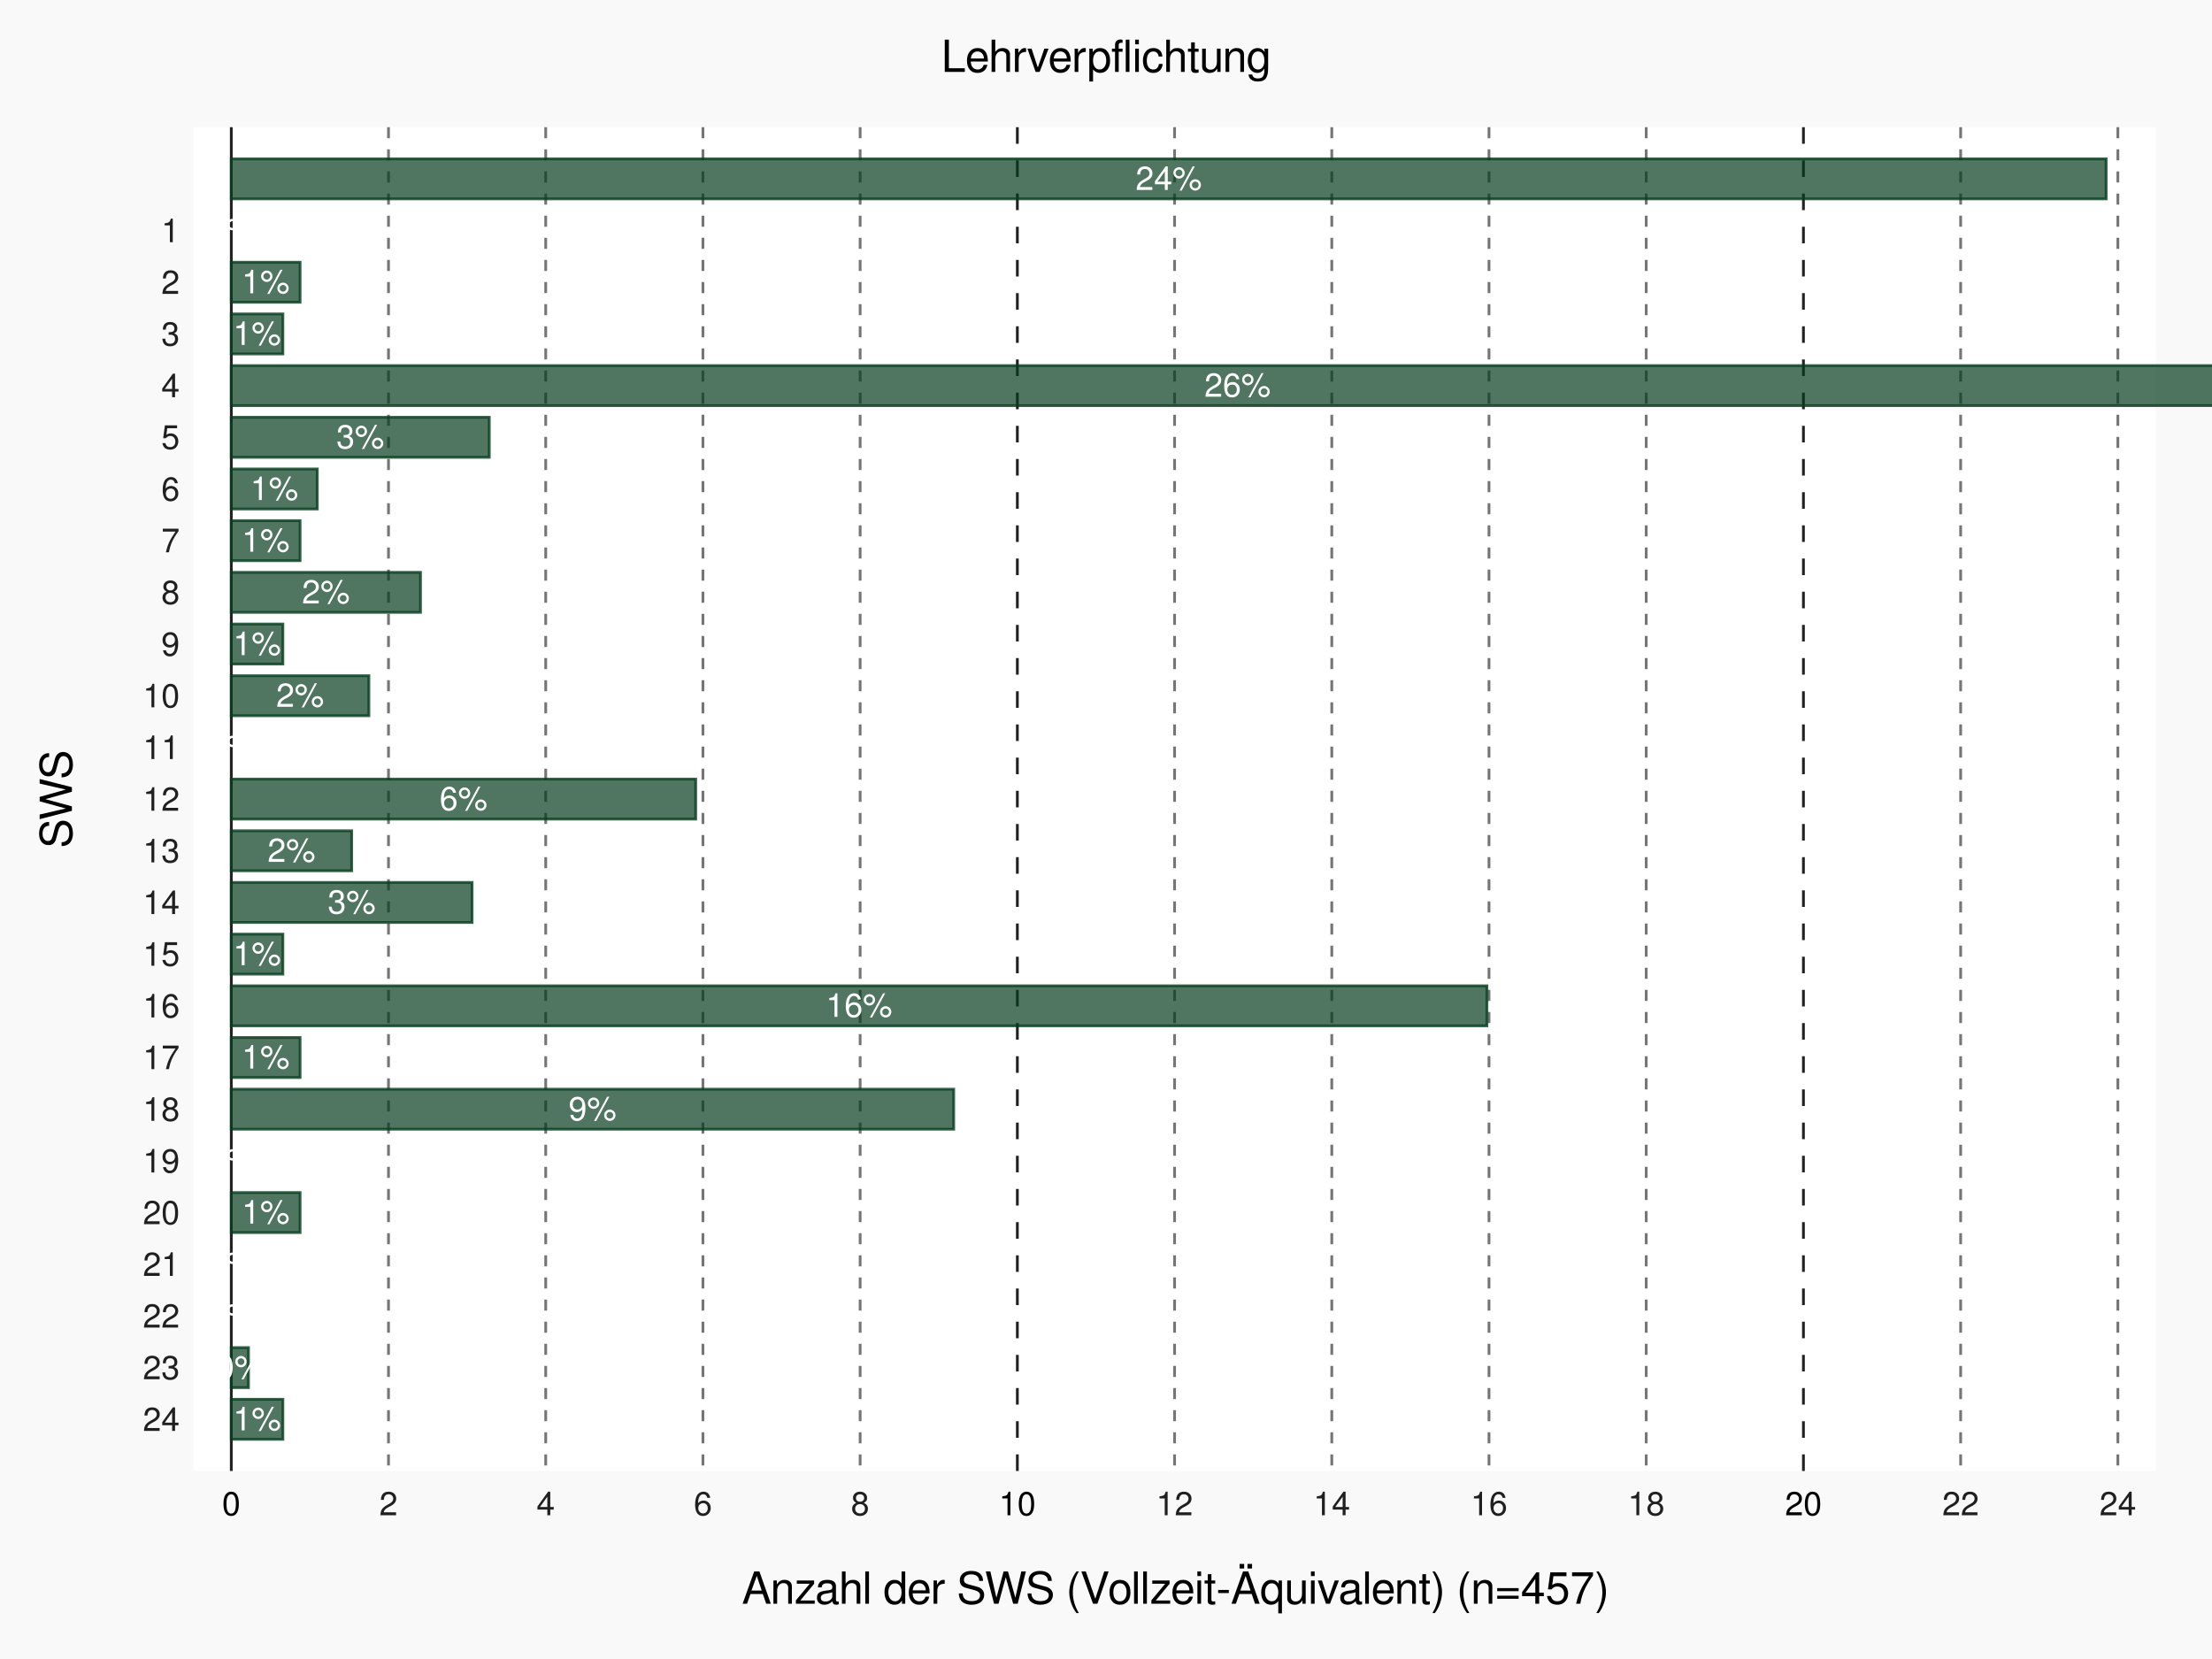
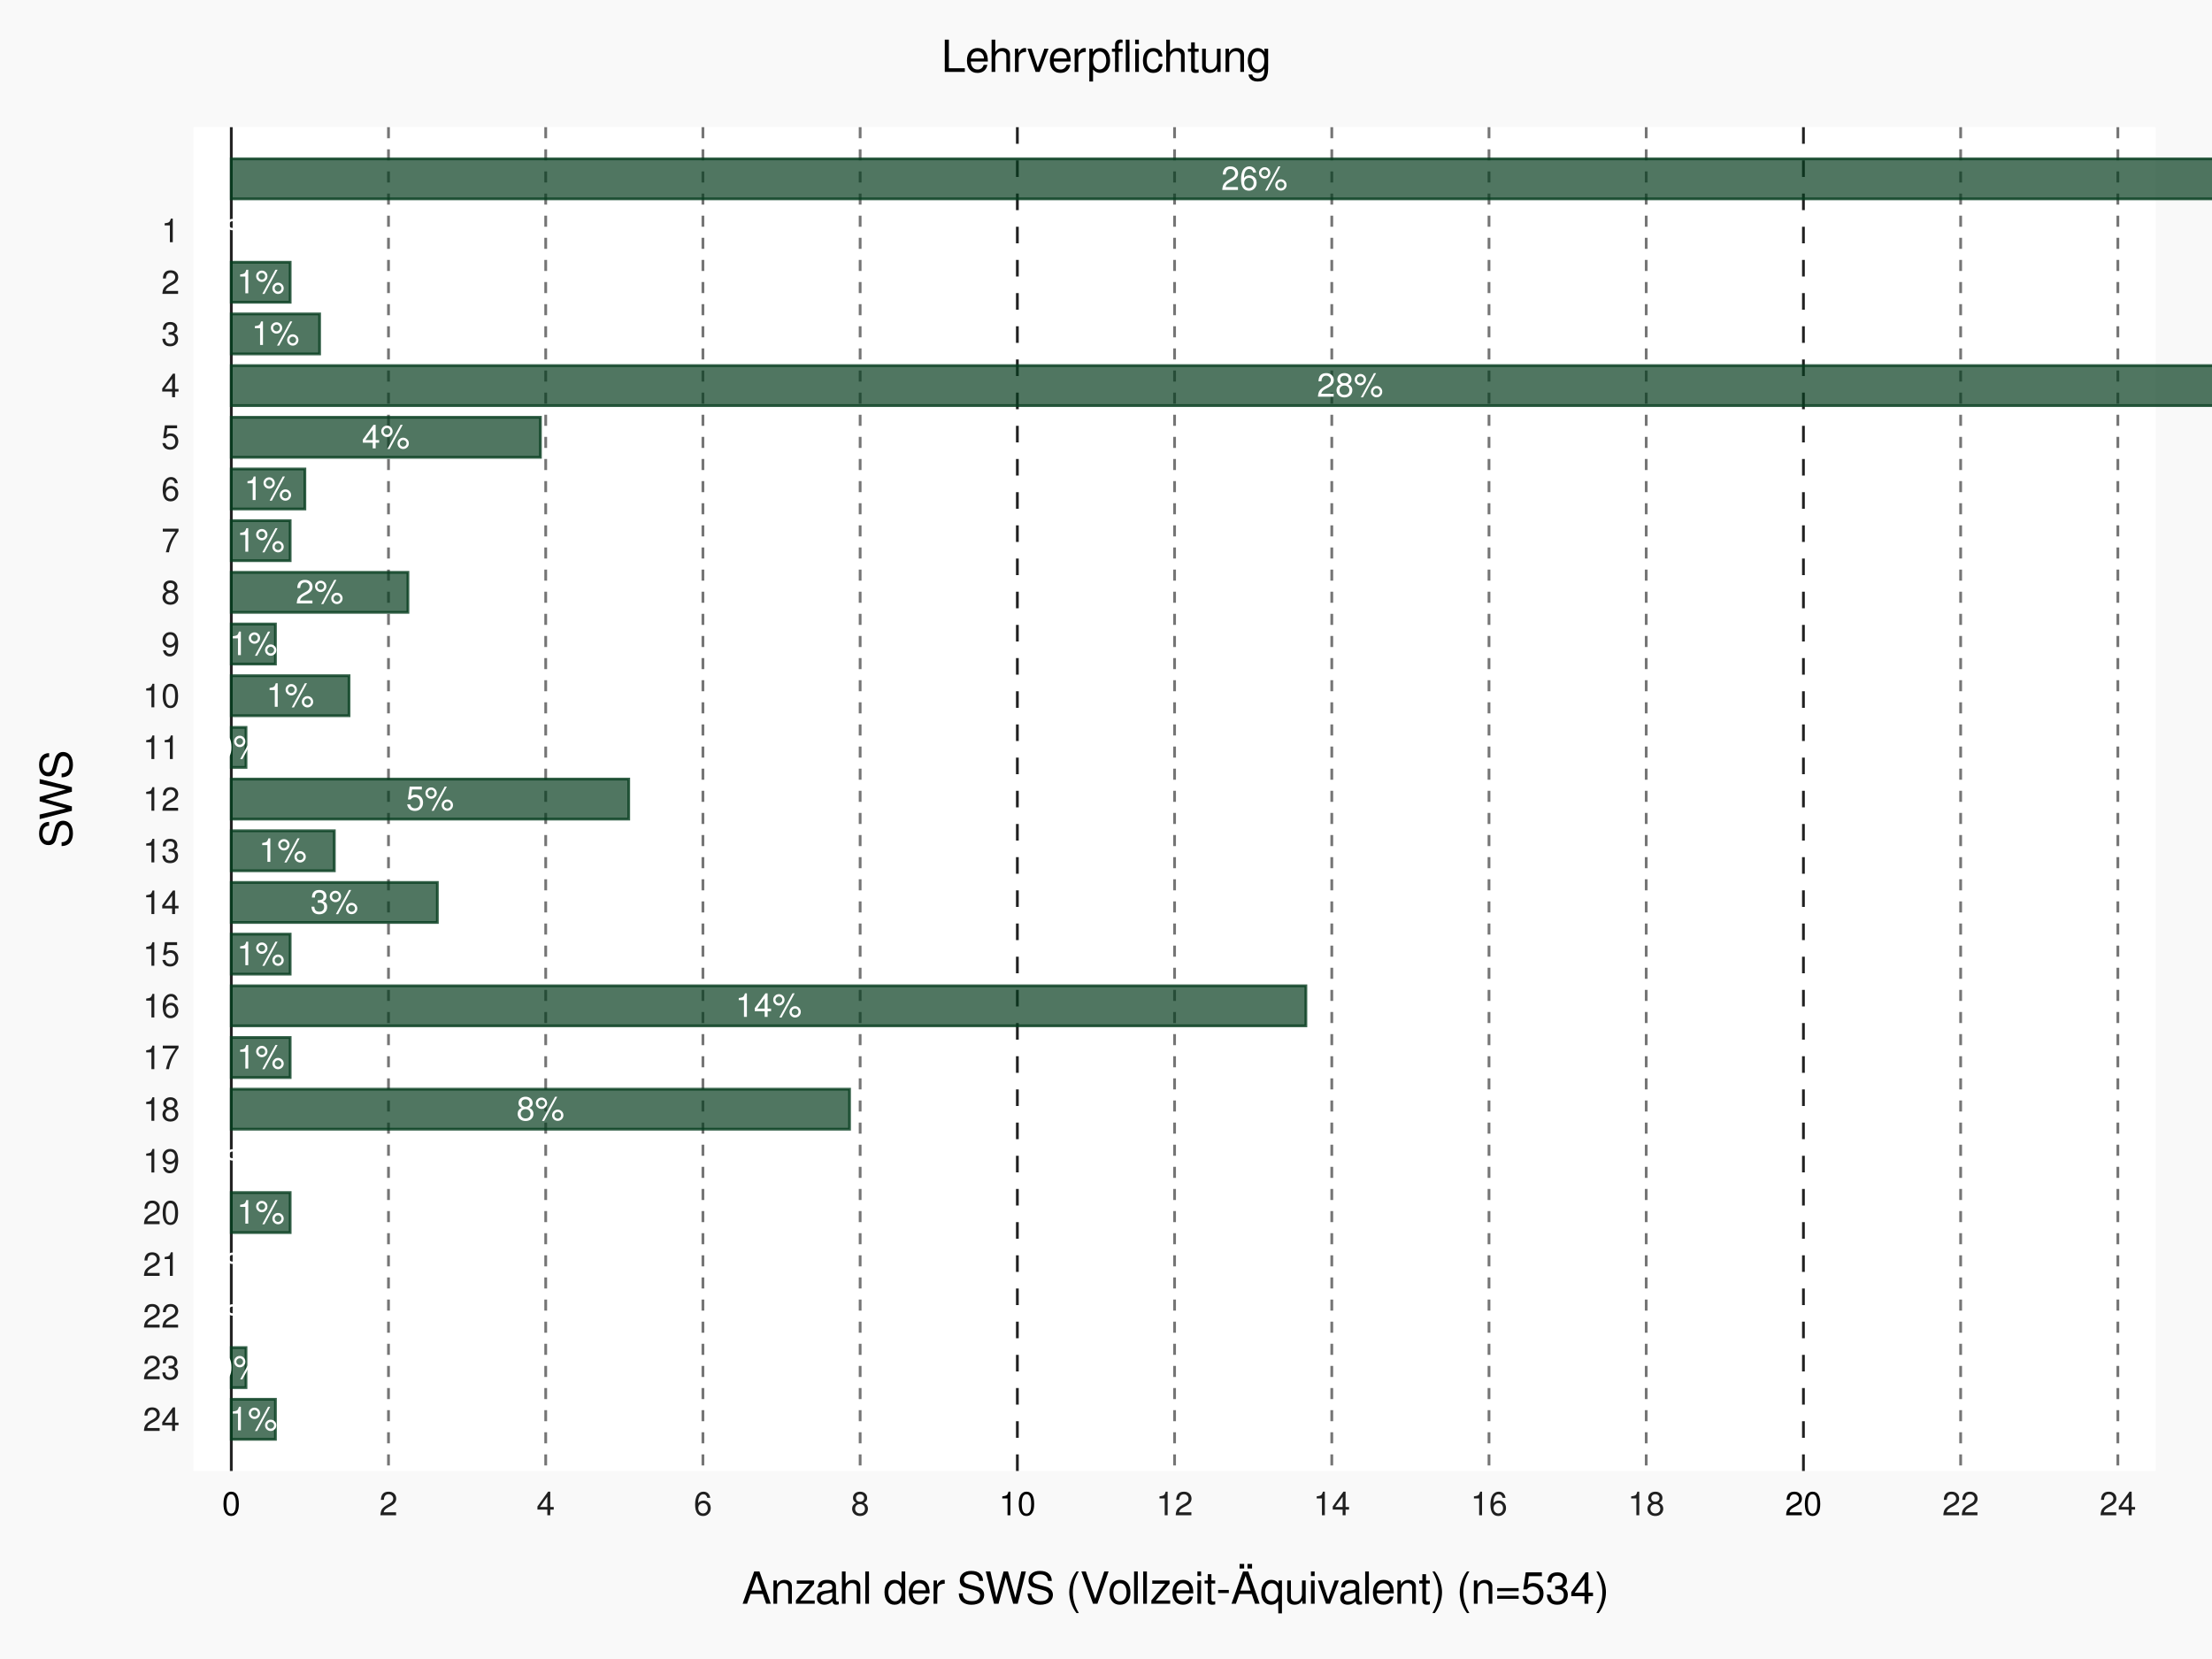
- <svg xmlns="http://www.w3.org/2000/svg" id="chart-d87d4a45-ef77-462a-992e-b73d7b9a4979" class="pygal-chart" viewBox="0 0 800 600">
+ <svg xmlns="http://www.w3.org/2000/svg" id="chart-fe4c1318-82a7-4218-8dac-7c91098298c5" class="pygal-chart" viewBox="0 0 800 600">
  <defs>
-     <style type="text/css">#chart-d87d4a45-ef77-462a-992e-b73d7b9a4979{-webkit-user-select:none;-webkit-font-smoothing:antialiased;font-family:FreeSans}#chart-d87d4a45-ef77-462a-992e-b73d7b9a4979 .title{font-family:FreeSans;font-size:16px}#chart-d87d4a45-ef77-462a-992e-b73d7b9a4979 .legends .legend text{font-family:FreeSans;font-size:14px}#chart-d87d4a45-ef77-462a-992e-b73d7b9a4979 .axis text{font-family:FreeSans;font-size:12px}#chart-d87d4a45-ef77-462a-992e-b73d7b9a4979 .axis text.major{font-family:FreeSans;font-size:12px}#chart-d87d4a45-ef77-462a-992e-b73d7b9a4979 .text-overlay text.value{font-family:FreeSans;font-size:12px}#chart-d87d4a45-ef77-462a-992e-b73d7b9a4979 .text-overlay text.label{font-family:FreeSans;font-size:12px}#chart-d87d4a45-ef77-462a-992e-b73d7b9a4979 .tooltip{font-family:FreeSans;font-size:14px}#chart-d87d4a45-ef77-462a-992e-b73d7b9a4979 text.no_data{font-family:FreeSans;font-size:64px}
- #chart-d87d4a45-ef77-462a-992e-b73d7b9a4979{background-color:rgba(249,249,249,1)}#chart-d87d4a45-ef77-462a-992e-b73d7b9a4979 path,#chart-d87d4a45-ef77-462a-992e-b73d7b9a4979 line,#chart-d87d4a45-ef77-462a-992e-b73d7b9a4979 rect,#chart-d87d4a45-ef77-462a-992e-b73d7b9a4979 circle{-webkit-transition:150ms;-moz-transition:150ms;transition:150ms}#chart-d87d4a45-ef77-462a-992e-b73d7b9a4979 .graph &gt; .background{fill:rgba(249,249,249,1)}#chart-d87d4a45-ef77-462a-992e-b73d7b9a4979 .plot &gt; .background{fill:rgba(255,255,255,1)}#chart-d87d4a45-ef77-462a-992e-b73d7b9a4979 .graph{fill:rgba(0,0,0,.87)}#chart-d87d4a45-ef77-462a-992e-b73d7b9a4979 text.no_data{fill:rgba(0,0,0,1)}#chart-d87d4a45-ef77-462a-992e-b73d7b9a4979 .title{fill:rgba(0,0,0,1)}#chart-d87d4a45-ef77-462a-992e-b73d7b9a4979 .legends .legend text{fill:rgba(0,0,0,.87)}#chart-d87d4a45-ef77-462a-992e-b73d7b9a4979 .legends .legend:hover text{fill:rgba(0,0,0,1)}#chart-d87d4a45-ef77-462a-992e-b73d7b9a4979 .axis .line{stroke:rgba(0,0,0,1)}#chart-d87d4a45-ef77-462a-992e-b73d7b9a4979 .axis .guide.line{stroke:rgba(0,0,0,.54)}#chart-d87d4a45-ef77-462a-992e-b73d7b9a4979 .axis .major.line{stroke:rgba(0,0,0,.87)}#chart-d87d4a45-ef77-462a-992e-b73d7b9a4979 .axis text.major{fill:rgba(0,0,0,1)}#chart-d87d4a45-ef77-462a-992e-b73d7b9a4979 .axis.y .guides:hover .guide.line,#chart-d87d4a45-ef77-462a-992e-b73d7b9a4979 .line-graph .axis.x .guides:hover .guide.line,#chart-d87d4a45-ef77-462a-992e-b73d7b9a4979 .stackedline-graph .axis.x .guides:hover .guide.line,#chart-d87d4a45-ef77-462a-992e-b73d7b9a4979 .xy-graph .axis.x .guides:hover .guide.line{stroke:rgba(0,0,0,1)}#chart-d87d4a45-ef77-462a-992e-b73d7b9a4979 .axis .guides:hover text{fill:rgba(0,0,0,1)}#chart-d87d4a45-ef77-462a-992e-b73d7b9a4979 .reactive{fill-opacity:.7;stroke-opacity:.8}#chart-d87d4a45-ef77-462a-992e-b73d7b9a4979 .ci{stroke:rgba(0,0,0,.87)}#chart-d87d4a45-ef77-462a-992e-b73d7b9a4979 .reactive.active,#chart-d87d4a45-ef77-462a-992e-b73d7b9a4979 .active .reactive{fill-opacity:.8;stroke-opacity:.9;stroke-width:4}#chart-d87d4a45-ef77-462a-992e-b73d7b9a4979 .ci .reactive.active{stroke-width:1.5}#chart-d87d4a45-ef77-462a-992e-b73d7b9a4979 .series text{fill:rgba(0,0,0,1)}#chart-d87d4a45-ef77-462a-992e-b73d7b9a4979 .tooltip rect{fill:rgba(255,255,255,1);stroke:rgba(0,0,0,1);-webkit-transition:opacity 150ms;-moz-transition:opacity 150ms;transition:opacity 150ms}#chart-d87d4a45-ef77-462a-992e-b73d7b9a4979 .tooltip .label{fill:rgba(0,0,0,.87)}#chart-d87d4a45-ef77-462a-992e-b73d7b9a4979 .tooltip .label{fill:rgba(0,0,0,.87)}#chart-d87d4a45-ef77-462a-992e-b73d7b9a4979 .tooltip .legend{font-size:.8em;fill:rgba(0,0,0,.54)}#chart-d87d4a45-ef77-462a-992e-b73d7b9a4979 .tooltip .x_label{font-size:.6em;fill:rgba(0,0,0,1)}#chart-d87d4a45-ef77-462a-992e-b73d7b9a4979 .tooltip .xlink{font-size:.5em;text-decoration:underline}#chart-d87d4a45-ef77-462a-992e-b73d7b9a4979 .tooltip .value{font-size:1.5em}#chart-d87d4a45-ef77-462a-992e-b73d7b9a4979 .bound{font-size:.5em}#chart-d87d4a45-ef77-462a-992e-b73d7b9a4979 .max-value{font-size:.75em;fill:rgba(0,0,0,.54)}#chart-d87d4a45-ef77-462a-992e-b73d7b9a4979 .map-element{fill:rgba(255,255,255,1);stroke:rgba(0,0,0,.54) !important}#chart-d87d4a45-ef77-462a-992e-b73d7b9a4979 .map-element .reactive{fill-opacity:inherit;stroke-opacity:inherit}#chart-d87d4a45-ef77-462a-992e-b73d7b9a4979 .color-0,#chart-d87d4a45-ef77-462a-992e-b73d7b9a4979 .color-0 a:visited{stroke:#063d1e;fill:#063d1e}#chart-d87d4a45-ef77-462a-992e-b73d7b9a4979 .text-overlay .color-0 text{fill:white}
- #chart-d87d4a45-ef77-462a-992e-b73d7b9a4979 text.no_data{text-anchor:middle}#chart-d87d4a45-ef77-462a-992e-b73d7b9a4979 .guide.line{fill:none}#chart-d87d4a45-ef77-462a-992e-b73d7b9a4979 .centered{text-anchor:middle}#chart-d87d4a45-ef77-462a-992e-b73d7b9a4979 .title{text-anchor:middle}#chart-d87d4a45-ef77-462a-992e-b73d7b9a4979 .legends .legend text{fill-opacity:1}#chart-d87d4a45-ef77-462a-992e-b73d7b9a4979 .axis.x text{text-anchor:middle}#chart-d87d4a45-ef77-462a-992e-b73d7b9a4979 .axis.x:not(.web) text[transform]{text-anchor:start}#chart-d87d4a45-ef77-462a-992e-b73d7b9a4979 .axis.x:not(.web) text[transform].backwards{text-anchor:end}#chart-d87d4a45-ef77-462a-992e-b73d7b9a4979 .axis.y text{text-anchor:end}#chart-d87d4a45-ef77-462a-992e-b73d7b9a4979 .axis.y text[transform].backwards{text-anchor:start}#chart-d87d4a45-ef77-462a-992e-b73d7b9a4979 .axis.y2 text{text-anchor:start}#chart-d87d4a45-ef77-462a-992e-b73d7b9a4979 .axis.y2 text[transform].backwards{text-anchor:end}#chart-d87d4a45-ef77-462a-992e-b73d7b9a4979 .axis .guide.line{stroke-dasharray:4,4}#chart-d87d4a45-ef77-462a-992e-b73d7b9a4979 .axis .major.guide.line{stroke-dasharray:6,6}#chart-d87d4a45-ef77-462a-992e-b73d7b9a4979 .horizontal .axis.y .guide.line,#chart-d87d4a45-ef77-462a-992e-b73d7b9a4979 .horizontal .axis.y2 .guide.line,#chart-d87d4a45-ef77-462a-992e-b73d7b9a4979 .vertical .axis.x .guide.line{opacity:0}#chart-d87d4a45-ef77-462a-992e-b73d7b9a4979 .horizontal .axis.always_show .guide.line,#chart-d87d4a45-ef77-462a-992e-b73d7b9a4979 .vertical .axis.always_show .guide.line{opacity:1 !important}#chart-d87d4a45-ef77-462a-992e-b73d7b9a4979 .axis.y .guides:hover .guide.line,#chart-d87d4a45-ef77-462a-992e-b73d7b9a4979 .axis.y2 .guides:hover .guide.line,#chart-d87d4a45-ef77-462a-992e-b73d7b9a4979 .axis.x .guides:hover .guide.line{opacity:1}#chart-d87d4a45-ef77-462a-992e-b73d7b9a4979 .axis .guides:hover text{opacity:1}#chart-d87d4a45-ef77-462a-992e-b73d7b9a4979 .nofill{fill:none}#chart-d87d4a45-ef77-462a-992e-b73d7b9a4979 .subtle-fill{fill-opacity:.2}#chart-d87d4a45-ef77-462a-992e-b73d7b9a4979 .dot{stroke-width:1px;fill-opacity:1}#chart-d87d4a45-ef77-462a-992e-b73d7b9a4979 .dot.active{stroke-width:5px}#chart-d87d4a45-ef77-462a-992e-b73d7b9a4979 .dot.negative{fill:transparent}#chart-d87d4a45-ef77-462a-992e-b73d7b9a4979 text,#chart-d87d4a45-ef77-462a-992e-b73d7b9a4979 tspan{stroke:none !important}#chart-d87d4a45-ef77-462a-992e-b73d7b9a4979 .series text.active{opacity:1}#chart-d87d4a45-ef77-462a-992e-b73d7b9a4979 .tooltip rect{fill-opacity:.95;stroke-width:.5}#chart-d87d4a45-ef77-462a-992e-b73d7b9a4979 .tooltip text{fill-opacity:1}#chart-d87d4a45-ef77-462a-992e-b73d7b9a4979 .showable{visibility:hidden}#chart-d87d4a45-ef77-462a-992e-b73d7b9a4979 .showable.shown{visibility:visible}#chart-d87d4a45-ef77-462a-992e-b73d7b9a4979 .gauge-background{fill:rgba(229,229,229,1);stroke:none}#chart-d87d4a45-ef77-462a-992e-b73d7b9a4979 .bg-lines{stroke:rgba(249,249,249,1);stroke-width:2px}</style>
+     <style type="text/css">#chart-fe4c1318-82a7-4218-8dac-7c91098298c5{-webkit-user-select:none;-webkit-font-smoothing:antialiased;font-family:FreeSans}#chart-fe4c1318-82a7-4218-8dac-7c91098298c5 .title{font-family:FreeSans;font-size:16px}#chart-fe4c1318-82a7-4218-8dac-7c91098298c5 .legends .legend text{font-family:FreeSans;font-size:14px}#chart-fe4c1318-82a7-4218-8dac-7c91098298c5 .axis text{font-family:FreeSans;font-size:12px}#chart-fe4c1318-82a7-4218-8dac-7c91098298c5 .axis text.major{font-family:FreeSans;font-size:12px}#chart-fe4c1318-82a7-4218-8dac-7c91098298c5 .text-overlay text.value{font-family:FreeSans;font-size:12px}#chart-fe4c1318-82a7-4218-8dac-7c91098298c5 .text-overlay text.label{font-family:FreeSans;font-size:12px}#chart-fe4c1318-82a7-4218-8dac-7c91098298c5 .tooltip{font-family:FreeSans;font-size:14px}#chart-fe4c1318-82a7-4218-8dac-7c91098298c5 text.no_data{font-family:FreeSans;font-size:64px}
+ #chart-fe4c1318-82a7-4218-8dac-7c91098298c5{background-color:rgba(249,249,249,1)}#chart-fe4c1318-82a7-4218-8dac-7c91098298c5 path,#chart-fe4c1318-82a7-4218-8dac-7c91098298c5 line,#chart-fe4c1318-82a7-4218-8dac-7c91098298c5 rect,#chart-fe4c1318-82a7-4218-8dac-7c91098298c5 circle{-webkit-transition:150ms;-moz-transition:150ms;transition:150ms}#chart-fe4c1318-82a7-4218-8dac-7c91098298c5 .graph &gt; .background{fill:rgba(249,249,249,1)}#chart-fe4c1318-82a7-4218-8dac-7c91098298c5 .plot &gt; .background{fill:rgba(255,255,255,1)}#chart-fe4c1318-82a7-4218-8dac-7c91098298c5 .graph{fill:rgba(0,0,0,.87)}#chart-fe4c1318-82a7-4218-8dac-7c91098298c5 text.no_data{fill:rgba(0,0,0,1)}#chart-fe4c1318-82a7-4218-8dac-7c91098298c5 .title{fill:rgba(0,0,0,1)}#chart-fe4c1318-82a7-4218-8dac-7c91098298c5 .legends .legend text{fill:rgba(0,0,0,.87)}#chart-fe4c1318-82a7-4218-8dac-7c91098298c5 .legends .legend:hover text{fill:rgba(0,0,0,1)}#chart-fe4c1318-82a7-4218-8dac-7c91098298c5 .axis .line{stroke:rgba(0,0,0,1)}#chart-fe4c1318-82a7-4218-8dac-7c91098298c5 .axis .guide.line{stroke:rgba(0,0,0,.54)}#chart-fe4c1318-82a7-4218-8dac-7c91098298c5 .axis .major.line{stroke:rgba(0,0,0,.87)}#chart-fe4c1318-82a7-4218-8dac-7c91098298c5 .axis text.major{fill:rgba(0,0,0,1)}#chart-fe4c1318-82a7-4218-8dac-7c91098298c5 .axis.y .guides:hover .guide.line,#chart-fe4c1318-82a7-4218-8dac-7c91098298c5 .line-graph .axis.x .guides:hover .guide.line,#chart-fe4c1318-82a7-4218-8dac-7c91098298c5 .stackedline-graph .axis.x .guides:hover .guide.line,#chart-fe4c1318-82a7-4218-8dac-7c91098298c5 .xy-graph .axis.x .guides:hover .guide.line{stroke:rgba(0,0,0,1)}#chart-fe4c1318-82a7-4218-8dac-7c91098298c5 .axis .guides:hover text{fill:rgba(0,0,0,1)}#chart-fe4c1318-82a7-4218-8dac-7c91098298c5 .reactive{fill-opacity:.7;stroke-opacity:.8}#chart-fe4c1318-82a7-4218-8dac-7c91098298c5 .ci{stroke:rgba(0,0,0,.87)}#chart-fe4c1318-82a7-4218-8dac-7c91098298c5 .reactive.active,#chart-fe4c1318-82a7-4218-8dac-7c91098298c5 .active .reactive{fill-opacity:.8;stroke-opacity:.9;stroke-width:4}#chart-fe4c1318-82a7-4218-8dac-7c91098298c5 .ci .reactive.active{stroke-width:1.5}#chart-fe4c1318-82a7-4218-8dac-7c91098298c5 .series text{fill:rgba(0,0,0,1)}#chart-fe4c1318-82a7-4218-8dac-7c91098298c5 .tooltip rect{fill:rgba(255,255,255,1);stroke:rgba(0,0,0,1);-webkit-transition:opacity 150ms;-moz-transition:opacity 150ms;transition:opacity 150ms}#chart-fe4c1318-82a7-4218-8dac-7c91098298c5 .tooltip .label{fill:rgba(0,0,0,.87)}#chart-fe4c1318-82a7-4218-8dac-7c91098298c5 .tooltip .label{fill:rgba(0,0,0,.87)}#chart-fe4c1318-82a7-4218-8dac-7c91098298c5 .tooltip .legend{font-size:.8em;fill:rgba(0,0,0,.54)}#chart-fe4c1318-82a7-4218-8dac-7c91098298c5 .tooltip .x_label{font-size:.6em;fill:rgba(0,0,0,1)}#chart-fe4c1318-82a7-4218-8dac-7c91098298c5 .tooltip .xlink{font-size:.5em;text-decoration:underline}#chart-fe4c1318-82a7-4218-8dac-7c91098298c5 .tooltip .value{font-size:1.5em}#chart-fe4c1318-82a7-4218-8dac-7c91098298c5 .bound{font-size:.5em}#chart-fe4c1318-82a7-4218-8dac-7c91098298c5 .max-value{font-size:.75em;fill:rgba(0,0,0,.54)}#chart-fe4c1318-82a7-4218-8dac-7c91098298c5 .map-element{fill:rgba(255,255,255,1);stroke:rgba(0,0,0,.54) !important}#chart-fe4c1318-82a7-4218-8dac-7c91098298c5 .map-element .reactive{fill-opacity:inherit;stroke-opacity:inherit}#chart-fe4c1318-82a7-4218-8dac-7c91098298c5 .color-0,#chart-fe4c1318-82a7-4218-8dac-7c91098298c5 .color-0 a:visited{stroke:#063d1e;fill:#063d1e}#chart-fe4c1318-82a7-4218-8dac-7c91098298c5 .text-overlay .color-0 text{fill:white}
+ #chart-fe4c1318-82a7-4218-8dac-7c91098298c5 text.no_data{text-anchor:middle}#chart-fe4c1318-82a7-4218-8dac-7c91098298c5 .guide.line{fill:none}#chart-fe4c1318-82a7-4218-8dac-7c91098298c5 .centered{text-anchor:middle}#chart-fe4c1318-82a7-4218-8dac-7c91098298c5 .title{text-anchor:middle}#chart-fe4c1318-82a7-4218-8dac-7c91098298c5 .legends .legend text{fill-opacity:1}#chart-fe4c1318-82a7-4218-8dac-7c91098298c5 .axis.x text{text-anchor:middle}#chart-fe4c1318-82a7-4218-8dac-7c91098298c5 .axis.x:not(.web) text[transform]{text-anchor:start}#chart-fe4c1318-82a7-4218-8dac-7c91098298c5 .axis.x:not(.web) text[transform].backwards{text-anchor:end}#chart-fe4c1318-82a7-4218-8dac-7c91098298c5 .axis.y text{text-anchor:end}#chart-fe4c1318-82a7-4218-8dac-7c91098298c5 .axis.y text[transform].backwards{text-anchor:start}#chart-fe4c1318-82a7-4218-8dac-7c91098298c5 .axis.y2 text{text-anchor:start}#chart-fe4c1318-82a7-4218-8dac-7c91098298c5 .axis.y2 text[transform].backwards{text-anchor:end}#chart-fe4c1318-82a7-4218-8dac-7c91098298c5 .axis .guide.line{stroke-dasharray:4,4}#chart-fe4c1318-82a7-4218-8dac-7c91098298c5 .axis .major.guide.line{stroke-dasharray:6,6}#chart-fe4c1318-82a7-4218-8dac-7c91098298c5 .horizontal .axis.y .guide.line,#chart-fe4c1318-82a7-4218-8dac-7c91098298c5 .horizontal .axis.y2 .guide.line,#chart-fe4c1318-82a7-4218-8dac-7c91098298c5 .vertical .axis.x .guide.line{opacity:0}#chart-fe4c1318-82a7-4218-8dac-7c91098298c5 .horizontal .axis.always_show .guide.line,#chart-fe4c1318-82a7-4218-8dac-7c91098298c5 .vertical .axis.always_show .guide.line{opacity:1 !important}#chart-fe4c1318-82a7-4218-8dac-7c91098298c5 .axis.y .guides:hover .guide.line,#chart-fe4c1318-82a7-4218-8dac-7c91098298c5 .axis.y2 .guides:hover .guide.line,#chart-fe4c1318-82a7-4218-8dac-7c91098298c5 .axis.x .guides:hover .guide.line{opacity:1}#chart-fe4c1318-82a7-4218-8dac-7c91098298c5 .axis .guides:hover text{opacity:1}#chart-fe4c1318-82a7-4218-8dac-7c91098298c5 .nofill{fill:none}#chart-fe4c1318-82a7-4218-8dac-7c91098298c5 .subtle-fill{fill-opacity:.2}#chart-fe4c1318-82a7-4218-8dac-7c91098298c5 .dot{stroke-width:1px;fill-opacity:1}#chart-fe4c1318-82a7-4218-8dac-7c91098298c5 .dot.active{stroke-width:5px}#chart-fe4c1318-82a7-4218-8dac-7c91098298c5 .dot.negative{fill:transparent}#chart-fe4c1318-82a7-4218-8dac-7c91098298c5 text,#chart-fe4c1318-82a7-4218-8dac-7c91098298c5 tspan{stroke:none !important}#chart-fe4c1318-82a7-4218-8dac-7c91098298c5 .series text.active{opacity:1}#chart-fe4c1318-82a7-4218-8dac-7c91098298c5 .tooltip rect{fill-opacity:.95;stroke-width:.5}#chart-fe4c1318-82a7-4218-8dac-7c91098298c5 .tooltip text{fill-opacity:1}#chart-fe4c1318-82a7-4218-8dac-7c91098298c5 .showable{visibility:hidden}#chart-fe4c1318-82a7-4218-8dac-7c91098298c5 .showable.shown{visibility:visible}#chart-fe4c1318-82a7-4218-8dac-7c91098298c5 .gauge-background{fill:rgba(229,229,229,1);stroke:none}#chart-fe4c1318-82a7-4218-8dac-7c91098298c5 .bg-lines{stroke:rgba(249,249,249,1);stroke-width:2px}</style>
  </defs>
  <g class="graph horizontalbar-graph horizontal">
    <rect x="0" y="0" width="800" height="600" class="background" />
    <g transform="translate(70, 46)" class="plot">
      <rect x="0" y="0" width="709.6" height="486" class="background" />
      <g class="axis y">
        <g class="guides">
          <text x="-5" y="471.508" class="">24</text>
        </g>
        <g class="guides">
          <text x="-5" y="452.815" class="">23</text>
        </g>
        <g class="guides">
          <text x="-5" y="434.123" class="">22</text>
        </g>
        <g class="guides">
          <text x="-5" y="415.431" class="">21</text>
        </g>
        <g class="guides">
          <text x="-5" y="396.738" class="">20</text>
        </g>
        <g class="guides">
          <text x="-5" y="378.046" class="">19</text>
        </g>
        <g class="guides">
          <text x="-5" y="359.354" class="">18</text>
        </g>
        <g class="guides">
          <text x="-5" y="340.662" class="">17</text>
        </g>
        <g class="guides">
          <text x="-5" y="321.969" class="">16</text>
        </g>
        <g class="guides">
          <text x="-5" y="303.277" class="">15</text>
        </g>
        <g class="guides">
          <text x="-5" y="284.585" class="">14</text>
        </g>
        <g class="guides">
          <text x="-5" y="265.892" class="">13</text>
        </g>
        <g class="guides">
          <text x="-5" y="247.2" class="">12</text>
        </g>
        <g class="guides">
          <text x="-5" y="228.508" class="">11</text>
        </g>
        <g class="guides">
          <text x="-5" y="209.815" class="">10</text>
        </g>
        <g class="guides">
          <text x="-5" y="191.123" class="">9</text>
        </g>
        <g class="guides">
          <text x="-5" y="172.431" class="">8</text>
        </g>
        <g class="guides">
          <text x="-5" y="153.738" class="">7</text>
        </g>
        <g class="guides">
          <text x="-5" y="135.046" class="">6</text>
        </g>
        <g class="guides">
          <text x="-5" y="116.354" class="">5</text>
        </g>
        <g class="guides">
          <text x="-5" y="97.662" class="">4</text>
        </g>
        <g class="guides">
          <text x="-5" y="78.969" class="">3</text>
        </g>
        <g class="guides">
          <text x="-5" y="60.277" class="">2</text>
        </g>
        <g class="guides">
          <text x="-5" y="41.585" class="">1</text>
        </g>
      </g>
      <g class="axis x always_show">
        <g class="guides">
          <path d="M13.646 0 v486" class="axis major line" />
          <text x="13.646" y="502.0" class="major">0</text>
        </g>
        <g class="guides">
          <path d="M70.505 0 v486" class="guide line" />
          <text x="70.505" y="502.0" class="">2</text>
        </g>
        <g class="guides">
          <path d="M127.364 0 v486" class="guide line" />
          <text x="127.364" y="502.0" class="">4</text>
        </g>
        <g class="guides">
          <path d="M184.223 0 v486" class="guide line" />
          <text x="184.223" y="502.0" class="">6</text>
        </g>
        <g class="guides">
          <path d="M241.082 0 v486" class="guide line" />
          <text x="241.082" y="502.0" class="">8</text>
        </g>
        <g class="guides">
          <path d="M297.941 0 v486" class="major guide line" />
          <text x="297.941" y="502.0" class="major">10</text>
        </g>
        <g class="guides">
          <path d="M354.8 0 v486" class="guide line" />
          <text x="354.8" y="502.0" class="">12</text>
        </g>
        <g class="guides">
          <path d="M411.659 0 v486" class="guide line" />
          <text x="411.659" y="502.0" class="">14</text>
        </g>
        <g class="guides">
          <path d="M468.518 0 v486" class="guide line" />
          <text x="468.518" y="502.0" class="">16</text>
        </g>
        <g class="guides">
          <path d="M525.377 0 v486" class="guide line" />
          <text x="525.377" y="502.0" class="">18</text>
        </g>
        <g class="guides">
          <path d="M582.236 0 v486" class="major guide line" />
          <text x="582.236" y="502.0" class="major">20</text>
        </g>
        <g class="guides">
          <path d="M639.095 0 v486" class="guide line" />
          <text x="639.095" y="502.0" class="">22</text>
        </g>
        <g class="guides">
          <path d="M695.954 0 v486" class="guide line" />
          <text x="695.954" y="502.0" class="">24</text>
        </g>
      </g>
      <g class="series serie-0 color-0">
        <g class="bars">
          <g class="bar">
-             <rect x="13.646" y="460.07" rx="0" ry="0" width="18.663" height="14.475" class="rect reactive tooltip-trigger" />
-           </g>
-           <g class="bar">
-             <rect x="13.646" y="441.378" rx="0" ry="0" width="6.221" height="14.475" class="rect reactive tooltip-trigger" />
+             <rect x="13.646" y="460.07" rx="0" ry="0" width="15.972" height="14.475" class="rect reactive tooltip-trigger" />
+           </g>
+           <g class="bar">
+             <rect x="13.646" y="441.378" rx="0" ry="0" width="5.324" height="14.475" class="rect reactive tooltip-trigger" />
          </g>
          <g class="bar">
            <rect x="13.646" y="422.685" rx="0" ry="0" height="14.475" class="rect reactive tooltip-trigger" />
          </g>
          <g class="bar">
            <rect x="13.646" y="403.993" rx="0" ry="0" height="14.475" class="rect reactive tooltip-trigger" />
          </g>
          <g class="bar">
-             <rect x="13.646" y="385.301" rx="0" ry="0" width="24.884" height="14.475" class="rect reactive tooltip-trigger" />
+             <rect x="13.646" y="385.301" rx="0" ry="0" width="21.295" height="14.475" class="rect reactive tooltip-trigger" />
          </g>
          <g class="bar">
            <rect x="13.646" y="366.608" rx="0" ry="0" height="14.475" class="rect reactive tooltip-trigger" />
          </g>
          <g class="bar">
-             <rect x="13.646" y="347.916" rx="0" ry="0" width="261.278" height="14.475" class="rect reactive tooltip-trigger" />
-           </g>
-           <g class="bar">
-             <rect x="13.646" y="329.224" rx="0" ry="0" width="24.884" height="14.475" class="rect reactive tooltip-trigger" />
-           </g>
-           <g class="bar">
-             <rect x="13.646" y="310.532" rx="0" ry="0" width="454.125" height="14.475" class="rect reactive tooltip-trigger" />
-           </g>
-           <g class="bar">
-             <rect x="13.646" y="291.839" rx="0" ry="0" width="18.663" height="14.475" class="rect reactive tooltip-trigger" />
-           </g>
-           <g class="bar">
-             <rect x="13.646" y="273.147" rx="0" ry="0" width="87.093" height="14.475" class="rect reactive tooltip-trigger" />
-           </g>
-           <g class="bar">
-             <rect x="13.646" y="254.455" rx="0" ry="0" width="43.546" height="14.475" class="rect reactive tooltip-trigger" />
-           </g>
-           <g class="bar">
-             <rect x="13.646" y="235.762" rx="0" ry="0" width="167.964" height="14.475" class="rect reactive tooltip-trigger" />
-           </g>
-           <g class="bar">
-             <rect x="13.646" y="217.07" rx="0" ry="0" height="14.475" class="rect reactive tooltip-trigger" />
-           </g>
-           <g class="bar">
-             <rect x="13.646" y="198.378" rx="0" ry="0" width="49.767" height="14.475" class="rect reactive tooltip-trigger" />
-           </g>
-           <g class="bar">
-             <rect x="13.646" y="179.685" rx="0" ry="0" width="18.663" height="14.475" class="rect reactive tooltip-trigger" />
-           </g>
-           <g class="bar">
-             <rect x="13.646" y="160.993" rx="0" ry="0" width="68.43" height="14.475" class="rect reactive tooltip-trigger" />
-           </g>
-           <g class="bar">
-             <rect x="13.646" y="142.301" rx="0" ry="0" width="24.884" height="14.475" class="rect reactive tooltip-trigger" />
-           </g>
-           <g class="bar">
-             <rect x="13.646" y="123.608" rx="0" ry="0" width="31.104" height="14.475" class="rect reactive tooltip-trigger" />
-           </g>
-           <g class="bar">
-             <rect x="13.646" y="104.916" rx="0" ry="0" width="93.313" height="14.475" class="rect reactive tooltip-trigger" />
-           </g>
-           <g class="bar">
-             <rect x="13.646" y="86.224" rx="0" ry="0" width="727.845" height="14.475" class="rect reactive tooltip-trigger" />
-           </g>
-           <g class="bar">
-             <rect x="13.646" y="67.532" rx="0" ry="0" width="18.663" height="14.475" class="rect reactive tooltip-trigger" />
-           </g>
-           <g class="bar">
-             <rect x="13.646" y="48.839" rx="0" ry="0" width="24.884" height="14.475" class="rect reactive tooltip-trigger" />
+             <rect x="13.646" y="347.916" rx="0" ry="0" width="223.603" height="14.475" class="rect reactive tooltip-trigger" />
+           </g>
+           <g class="bar">
+             <rect x="13.646" y="329.224" rx="0" ry="0" width="21.295" height="14.475" class="rect reactive tooltip-trigger" />
+           </g>
+           <g class="bar">
+             <rect x="13.646" y="310.532" rx="0" ry="0" width="388.643" height="14.475" class="rect reactive tooltip-trigger" />
+           </g>
+           <g class="bar">
+             <rect x="13.646" y="291.839" rx="0" ry="0" width="21.295" height="14.475" class="rect reactive tooltip-trigger" />
+           </g>
+           <g class="bar">
+             <rect x="13.646" y="273.147" rx="0" ry="0" width="74.534" height="14.475" class="rect reactive tooltip-trigger" />
+           </g>
+           <g class="bar">
+             <rect x="13.646" y="254.455" rx="0" ry="0" width="37.267" height="14.475" class="rect reactive tooltip-trigger" />
+           </g>
+           <g class="bar">
+             <rect x="13.646" y="235.762" rx="0" ry="0" width="143.745" height="14.475" class="rect reactive tooltip-trigger" />
+           </g>
+           <g class="bar">
+             <rect x="13.646" y="217.07" rx="0" ry="0" width="5.324" height="14.475" class="rect reactive tooltip-trigger" />
+           </g>
+           <g class="bar">
+             <rect x="13.646" y="198.378" rx="0" ry="0" width="42.591" height="14.475" class="rect reactive tooltip-trigger" />
+           </g>
+           <g class="bar">
+             <rect x="13.646" y="179.685" rx="0" ry="0" width="15.972" height="14.475" class="rect reactive tooltip-trigger" />
+           </g>
+           <g class="bar">
+             <rect x="13.646" y="160.993" rx="0" ry="0" width="63.886" height="14.475" class="rect reactive tooltip-trigger" />
+           </g>
+           <g class="bar">
+             <rect x="13.646" y="142.301" rx="0" ry="0" width="21.295" height="14.475" class="rect reactive tooltip-trigger" />
+           </g>
+           <g class="bar">
+             <rect x="13.646" y="123.608" rx="0" ry="0" width="26.619" height="14.475" class="rect reactive tooltip-trigger" />
+           </g>
+           <g class="bar">
+             <rect x="13.646" y="104.916" rx="0" ry="0" width="111.801" height="14.475" class="rect reactive tooltip-trigger" />
+           </g>
+           <g class="bar">
+             <rect x="13.646" y="86.224" rx="0" ry="0" width="809.229" height="14.475" class="rect reactive tooltip-trigger" />
+           </g>
+           <g class="bar">
+             <rect x="13.646" y="67.532" rx="0" ry="0" width="31.943" height="14.475" class="rect reactive tooltip-trigger" />
+           </g>
+           <g class="bar">
+             <rect x="13.646" y="48.839" rx="0" ry="0" width="21.295" height="14.475" class="rect reactive tooltip-trigger" />
          </g>
          <g class="bar">
            <rect x="13.646" y="30.147" rx="0" ry="0" height="14.475" class="rect reactive tooltip-trigger" />
          </g>
          <g class="bar">
-             <rect x="13.646" y="11.455" rx="0" ry="0" width="678.077" height="14.475" class="rect reactive tooltip-trigger" />
+             <rect x="13.646" y="11.455" rx="0" ry="0" width="740.018" height="14.475" class="rect reactive tooltip-trigger" />
          </g>
        </g>
      </g>
    </g>
    <g class="titles">
      <text x="400.0" y="26" class="title plot_title">Lehrverpflichtung</text>
-       <text x="425.2" y="580" class="title">Anzahl der SWS (Vollzeit-Äquivalent) (n=457)</text>
+       <text x="425.2" y="580" class="title">Anzahl der SWS (Vollzeit-Äquivalent) (n=534)</text>
      <text x="0" y="315.0" class="title" transform="rotate(-90 0 289)">SWS</text>
    </g>
    <g transform="translate(70, 46)" class="plot overlay">
      <g class="series serie-0 color-0" />
    </g>
    <g transform="translate(70, 46)" class="plot text-overlay">
      <g class="series serie-0 color-0">
-         <text text-anchor="middle" x="22.977" y="471.308" class="value">1%</text>
-         <text text-anchor="middle" x="16.757" y="452.615" class="value">0%</text>
+         <text text-anchor="middle" x="21.632" y="471.308" class="value">1%</text>
+         <text text-anchor="middle" x="16.308" y="452.615" class="value">0%</text>
        <text text-anchor="middle" x="13.646" y="433.923" class="value">0%</text>
        <text text-anchor="middle" x="13.646" y="415.231" class="value">0%</text>
-         <text text-anchor="middle" x="26.088" y="396.538" class="value">1%</text>
+         <text text-anchor="middle" x="24.294" y="396.538" class="value">1%</text>
        <text text-anchor="middle" x="13.646" y="377.846" class="value">0%</text>
-         <text text-anchor="middle" x="144.285" y="359.154" class="value">9%</text>
-         <text text-anchor="middle" x="26.088" y="340.462" class="value">1%</text>
-         <text text-anchor="middle" x="240.709" y="321.769" class="value">16%</text>
-         <text text-anchor="middle" x="22.977" y="303.077" class="value">1%</text>
-         <text text-anchor="middle" x="57.192" y="284.385" class="value">3%</text>
-         <text text-anchor="middle" x="35.419" y="265.692" class="value">2%</text>
-         <text text-anchor="middle" x="97.628" y="247" class="value">6%</text>
-         <text text-anchor="middle" x="13.646" y="228.308" class="value">0%</text>
-         <text text-anchor="middle" x="38.53" y="209.615" class="value">2%</text>
-         <text text-anchor="middle" x="22.977" y="190.923" class="value">1%</text>
-         <text text-anchor="middle" x="47.861" y="172.231" class="value">2%</text>
-         <text text-anchor="middle" x="26.088" y="153.538" class="value">1%</text>
-         <text text-anchor="middle" x="29.198" y="134.846" class="value">1%</text>
-         <text text-anchor="middle" x="60.303" y="116.154" class="value">3%</text>
-         <text text-anchor="middle" x="377.568" y="97.462" class="value">26%</text>
-         <text text-anchor="middle" x="22.977" y="78.769" class="value">1%</text>
-         <text text-anchor="middle" x="26.088" y="60.077" class="value">1%</text>
+         <text text-anchor="middle" x="125.448" y="359.154" class="value">8%</text>
+         <text text-anchor="middle" x="24.294" y="340.462" class="value">1%</text>
+         <text text-anchor="middle" x="207.968" y="321.769" class="value">14%</text>
+         <text text-anchor="middle" x="24.294" y="303.077" class="value">1%</text>
+         <text text-anchor="middle" x="50.913" y="284.385" class="value">3%</text>
+         <text text-anchor="middle" x="32.28" y="265.692" class="value">1%</text>
+         <text text-anchor="middle" x="85.518" y="247" class="value">5%</text>
+         <text text-anchor="middle" x="16.308" y="228.308" class="value">0%</text>
+         <text text-anchor="middle" x="34.942" y="209.615" class="value">1%</text>
+         <text text-anchor="middle" x="21.632" y="190.923" class="value">1%</text>
+         <text text-anchor="middle" x="45.589" y="172.231" class="value">2%</text>
+         <text text-anchor="middle" x="24.294" y="153.538" class="value">1%</text>
+         <text text-anchor="middle" x="26.956" y="134.846" class="value">1%</text>
+         <text text-anchor="middle" x="69.547" y="116.154" class="value">4%</text>
+         <text text-anchor="middle" x="418.261" y="97.462" class="value">28%</text>
+         <text text-anchor="middle" x="29.618" y="78.769" class="value">1%</text>
+         <text text-anchor="middle" x="24.294" y="60.077" class="value">1%</text>
        <text text-anchor="middle" x="13.646" y="41.385" class="value">0%</text>
-         <text text-anchor="middle" x="352.685" y="22.692" class="value">24%</text>
+         <text text-anchor="middle" x="383.655" y="22.692" class="value">26%</text>
      </g>
    </g>
    <g transform="translate(70, 46)" class="plot tooltip-overlay">
      <g transform="translate(0 0)" style="opacity: 0" class="tooltip">
        <rect rx="0" ry="0" width="0" height="0" class="tooltip-box" />
        <g class="text" />
      </g>
    </g>
  </g>
</svg>
